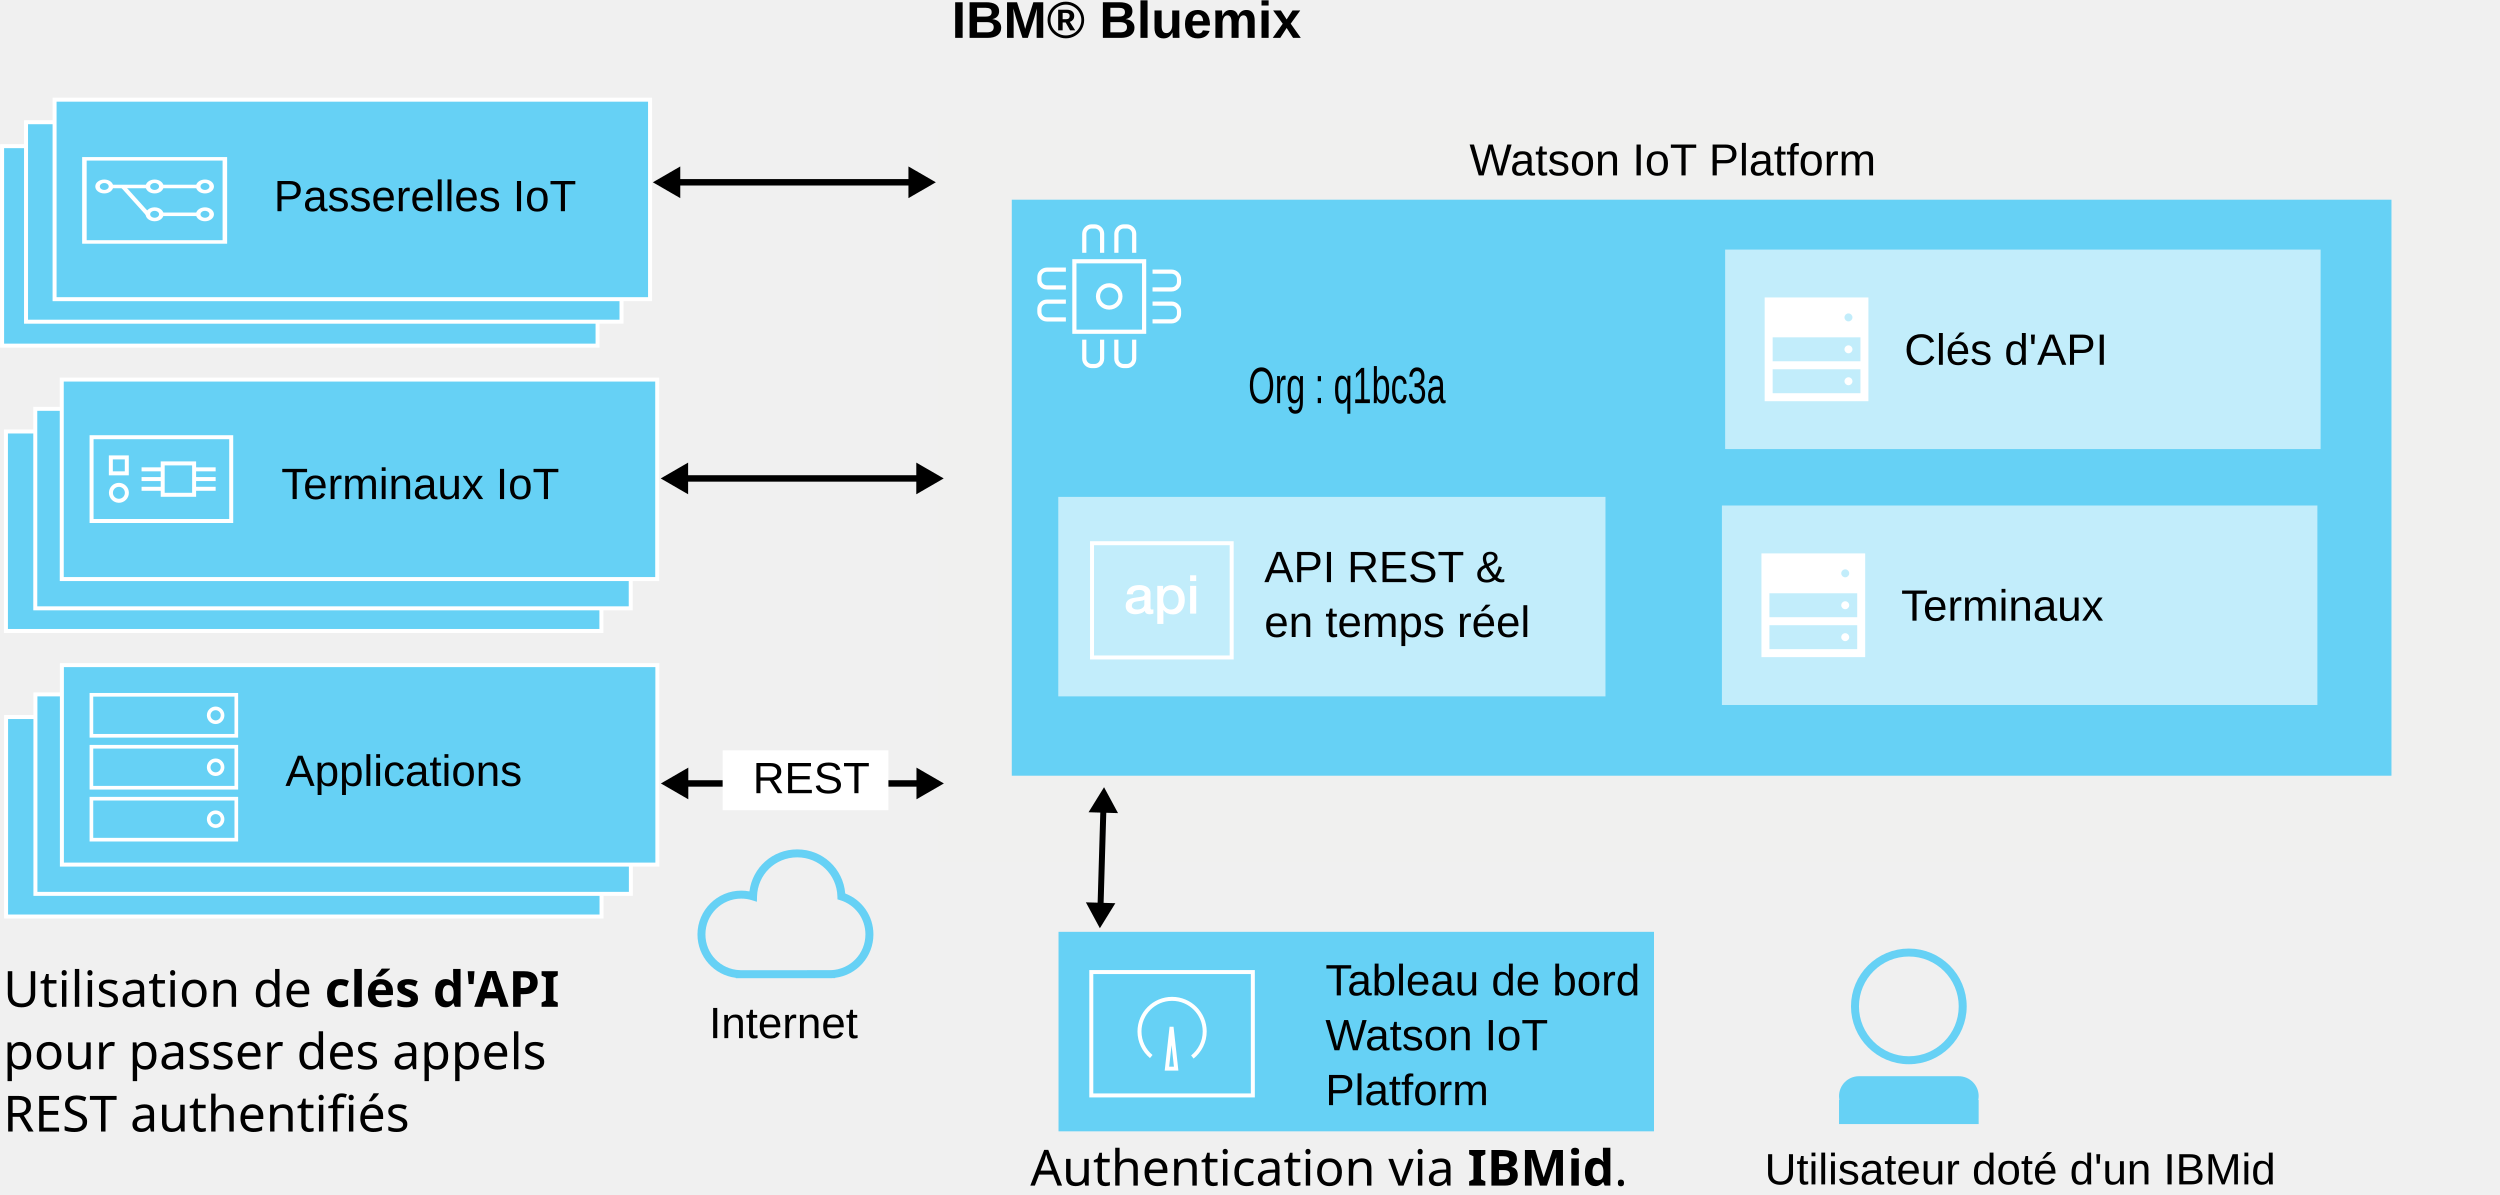
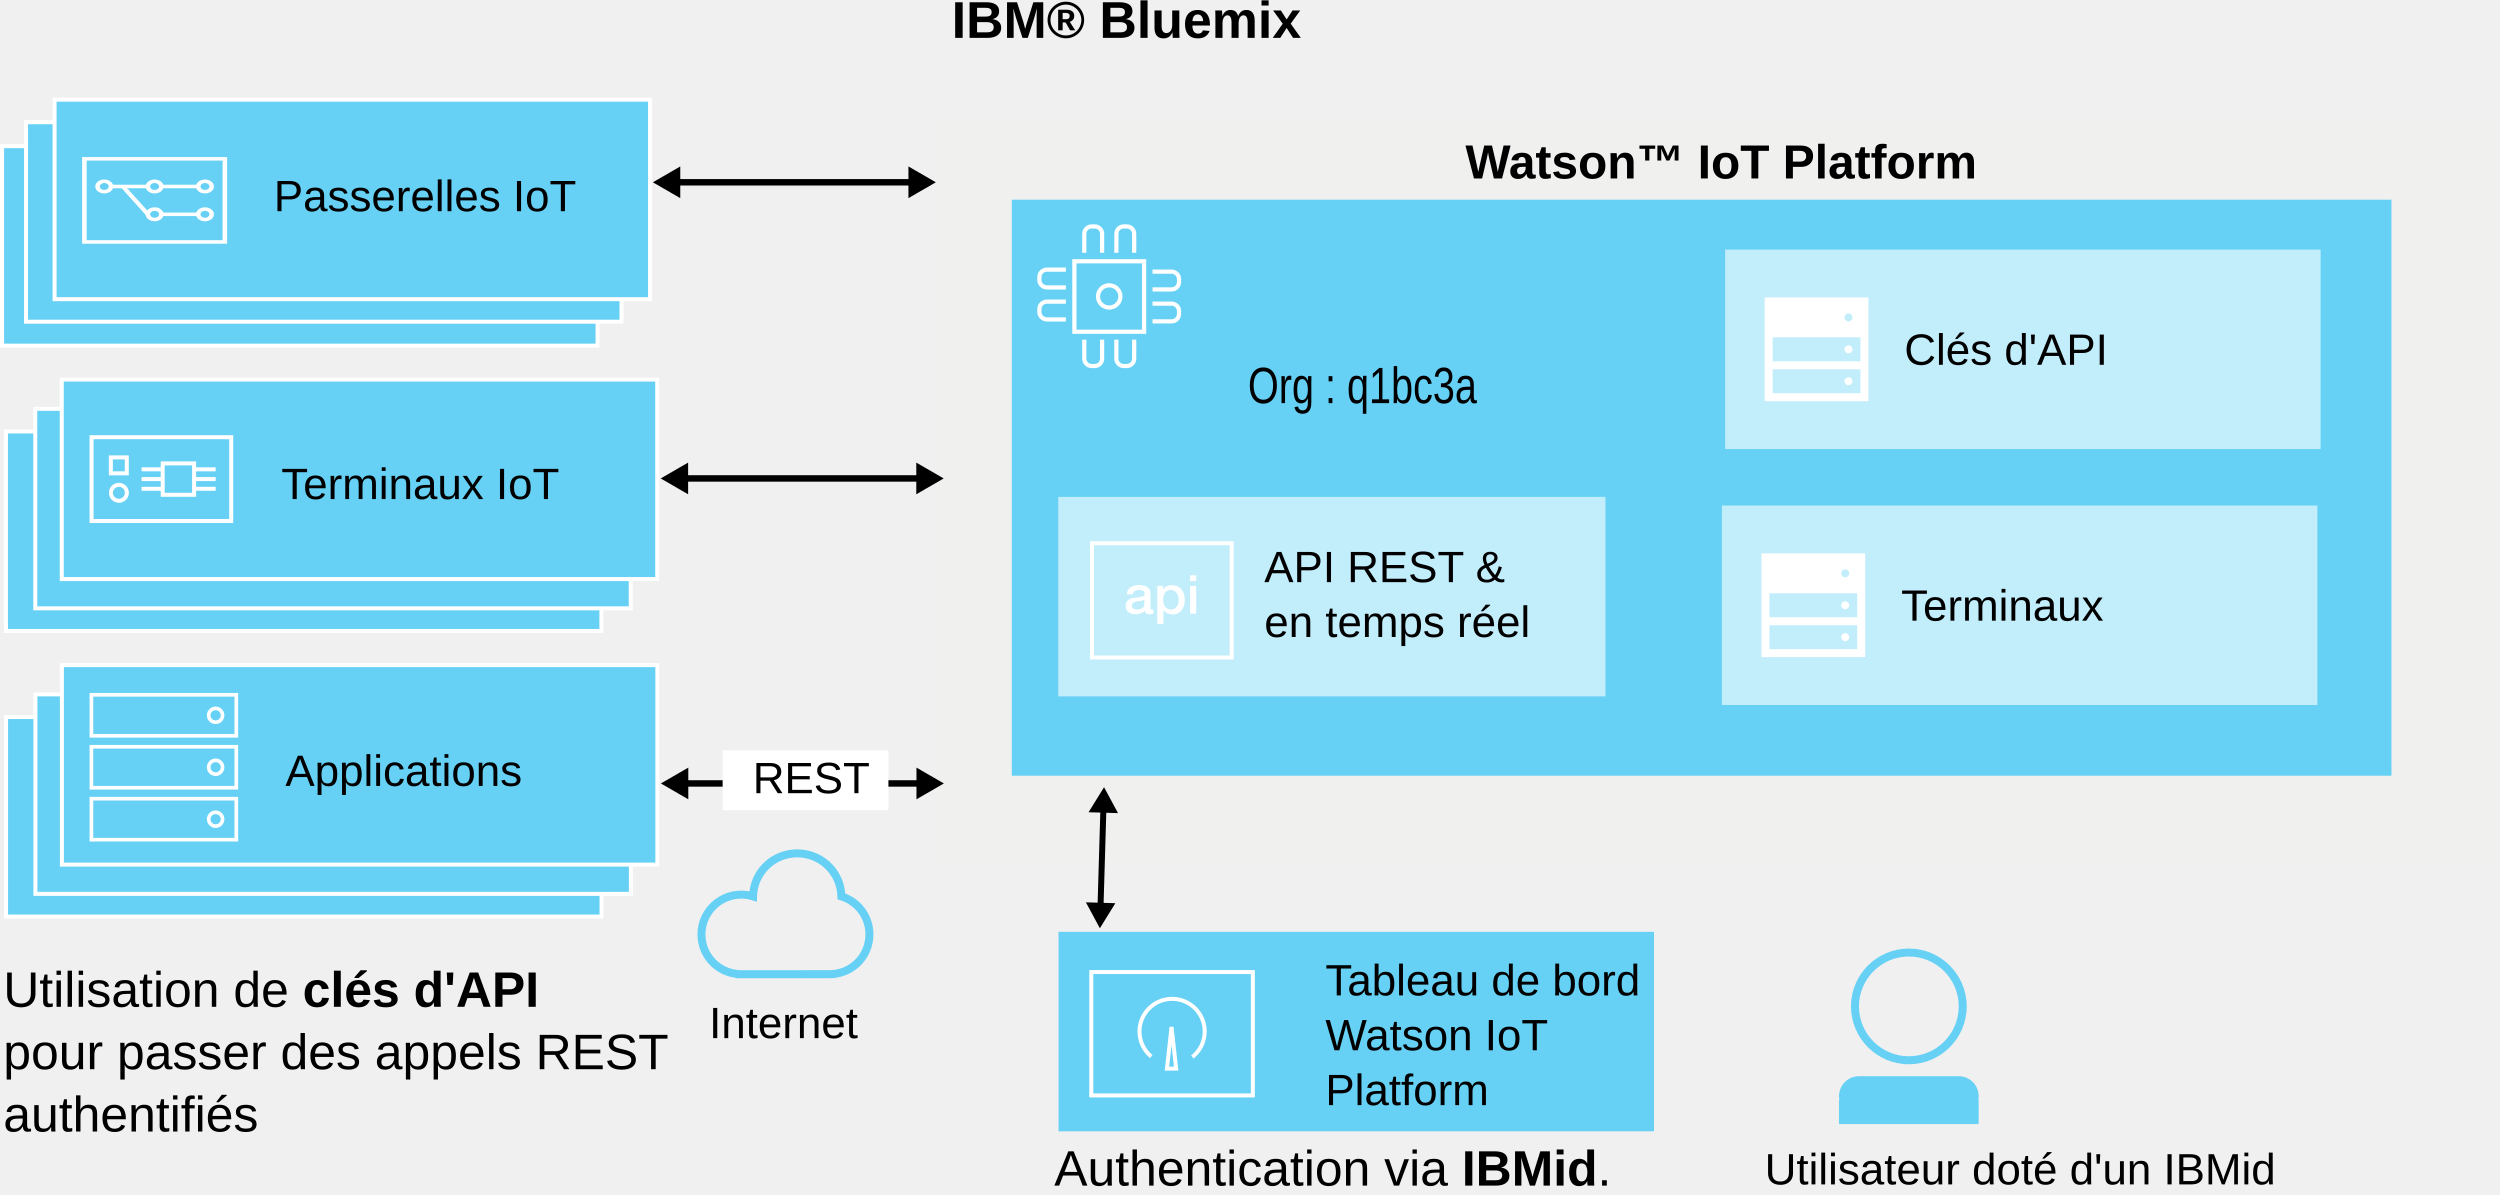
<svg xmlns="http://www.w3.org/2000/svg" width="6.962in" height="3.326in" viewBox="0 0 626.555 299.352" id="svg5645" version="1.1">
  <defs id="defs5647">
    <marker style="overflow:visible" id="TriangleOutM" refX="0" refY="0" orient="auto">
      <path transform="scale(0.4,0.4)" style="fill-rule:evenodd;stroke:#000000;stroke-width:1pt" d="m 5.77,0 -8.65,5 0,-10 8.65,5 z" id="path21258" />
    </marker>
    <marker style="overflow:visible" id="marker6203" refX="0" refY="0" orient="auto">
      <path transform="scale(0.4,0.4)" style="fill-rule:evenodd;stroke:#000000;stroke-width:1pt" d="m 5.77,0 -8.65,5 0,-10 8.65,5 z" id="path6205" />
    </marker>
    <marker style="overflow:visible" id="marker6207" refX="0" refY="0" orient="auto">
      <path transform="scale(0.4,0.4)" style="fill-rule:evenodd;stroke:#000000;stroke-width:1pt" d="m 5.77,0 -8.65,5 0,-10 8.65,5 z" id="path6209" />
    </marker>
    <marker style="overflow:visible" id="marker6211" refX="0" refY="0" orient="auto">
      <path transform="scale(0.4,0.4)" style="fill-rule:evenodd;stroke:#000000;stroke-width:1pt" d="m 5.77,0 -8.65,5 0,-10 8.65,5 z" id="path6213" />
    </marker>
    <marker style="overflow:visible" id="marker6215" refX="0" refY="0" orient="auto">
      <path transform="scale(0.4,0.4)" style="fill-rule:evenodd;stroke:#000000;stroke-width:1pt" d="m 5.77,0 -8.65,5 0,-10 8.65,5 z" id="path6217" />
    </marker>
    <marker style="overflow:visible" id="marker6219" refX="0" refY="0" orient="auto">
      <path transform="scale(0.4,0.4)" style="fill-rule:evenodd;stroke:#000000;stroke-width:1pt" d="m 5.77,0 -8.65,5 0,-10 8.65,5 z" id="path6221" />
    </marker>
    <marker style="overflow:visible" id="marker6223" refX="0" refY="0" orient="auto">
      <path transform="scale(0.4,0.4)" style="fill-rule:evenodd;stroke:#000000;stroke-width:1pt" d="m 5.77,0 -8.65,5 0,-10 8.65,5 z" id="path6225" />
    </marker>
    <linearGradient id="SVGID_9_-3" gradientUnits="userSpaceOnUse" x1="-134.195" y1="14.614" x2="-131.836" y2="16.972">
      <stop offset="0" style="stop-color:#010205" id="stop6579-8" />
      <stop offset="0.859" style="stop-color:#010205;stop-opacity:0.141" id="stop6581-1" />
      <stop offset="1" style="stop-color:#010205;stop-opacity:0" id="stop6583-9" />
    </linearGradient>
    <linearGradient id="SVGID_12_-5" gradientUnits="userSpaceOnUse" x1="-135.049" y1="13.546" x2="-117.684" y2="30.911">
      <stop offset="0" style="stop-color:#010205" id="stop6598-9" />
      <stop offset="1" style="stop-color:#010205;stop-opacity:0" id="stop6600-6" />
    </linearGradient>
    <clipPath id="SVGID_11_-7">
      <circle r="15.5" cy="16" cx="-133" id="use6595-4" />
    </clipPath>
    <marker style="overflow:visible" id="TriangleOutM-9" refX="0" refY="0" orient="auto">
      <path transform="scale(0.4,0.4)" style="fill-rule:evenodd;stroke:#000000;stroke-width:1pt" d="m 5.77,0 -8.65,5 0,-10 8.65,5 z" id="path21258-6" />
    </marker>
    <marker style="overflow:visible" id="TriangleOutM-95" refX="0" refY="0" orient="auto">
      <path transform="scale(0.4,0.4)" style="fill-rule:evenodd;stroke:#000000;stroke-width:1pt" d="m 5.77,0 -8.65,5 0,-10 8.65,5 z" id="path21258-8" />
    </marker>
    <marker style="overflow:visible" id="marker7353" refX="0" refY="0" orient="auto">
      <path transform="scale(0.4,0.4)" style="fill-rule:evenodd;stroke:#000000;stroke-width:1pt" d="m 5.77,0 -8.65,5 0,-10 8.65,5 z" id="path7355" />
    </marker>
    <marker style="overflow:visible" id="TriangleInM" refX="0" refY="0" orient="auto">
      <path transform="scale(-0.4,-0.4)" style="fill-rule:evenodd;stroke:#000000;stroke-width:1pt" d="m 5.77,0 -8.65,5 0,-10 8.65,5 z" id="path21249" />
    </marker>
    <marker style="overflow:visible" id="TriangleInM-9" refX="0" refY="0" orient="auto">
      <path transform="scale(-0.4,-0.4)" style="fill-rule:evenodd;stroke:#000000;stroke-width:1pt" d="m 5.77,0 -8.65,5 0,-10 8.65,5 z" id="path21249-2" />
    </marker>
    <marker style="overflow:visible" id="TriangleOutM-4" refX="0" refY="0" orient="auto">
      <path transform="scale(0.4,0.4)" style="fill-rule:evenodd;stroke:#000000;stroke-width:1pt" d="m 5.77,0 -8.65,5 0,-10 8.65,5 z" id="path21258-1" />
    </marker>
    <marker style="overflow:visible" id="TriangleOutM-48" refX="0" refY="0" orient="auto">
      <path transform="scale(0.4,0.4)" style="fill-rule:evenodd;stroke:#000000;stroke-width:1pt" d="m 5.77,0 -8.65,5 0,-10 8.65,5 z" id="path21258-85" />
    </marker>
    <marker style="overflow:visible" id="TriangleOutM-9-2" refX="0" refY="0" orient="auto">
      <path transform="scale(0.4,0.4)" style="fill-rule:evenodd;stroke:#000000;stroke-width:1pt" d="m 5.77,0 -8.65,5 0,-10 8.65,5 z" id="path21258-6-0" />
    </marker>
    <clipPath id="SVGID_11_">
      <circle r="15.5" cy="16" cx="-133" id="use6595" />
    </clipPath>
    <marker style="overflow:visible" id="TriangleOutM-9-1" refX="0" refY="0" orient="auto">
      <path transform="scale(0.4,0.4)" style="fill-rule:evenodd;stroke:#000000;stroke-width:1pt" d="m 5.77,0 -8.65,5 0,-10 8.65,5 z" id="path21258-6-8" />
    </marker>
    <marker style="overflow:visible" id="TriangleInM-7" refX="0" refY="0" orient="auto">
      <path transform="scale(-0.4,-0.4)" style="fill-rule:evenodd;stroke:#000000;stroke-width:1pt" d="m 5.77,0 -8.65,5 0,-10 8.65,5 z" id="path21249-5" />
    </marker>
    <marker style="overflow:visible" id="TriangleOutM-1" refX="0" refY="0" orient="auto">
      <path transform="scale(0.4,0.4)" style="fill-rule:evenodd;stroke:#000000;stroke-width:1pt" d="m 5.77,0 -8.65,5 0,-10 8.65,5 z" id="path21258-4" />
    </marker>
    <marker style="overflow:visible" id="TriangleOutM-9-4" refX="0" refY="0" orient="auto">
      <path transform="scale(0.4,0.4)" style="fill-rule:evenodd;stroke:#000000;stroke-width:1pt" d="m 5.77,0 -8.65,5 0,-10 8.65,5 z" id="path21258-6-4" />
    </marker>
    <clipPath id="SVGID_11_-0">
      <circle r="15.5" cy="16" cx="-133" id="use6595-44" />
    </clipPath>
    <marker style="overflow:visible" id="TriangleInM-4" refX="0" refY="0" orient="auto">
      <path transform="scale(-0.4,-0.4)" style="fill-rule:evenodd;stroke:#000000;stroke-width:1pt" d="m 5.77,0 -8.65,5 0,-10 8.65,5 z" id="path21249-0" />
    </marker>
    <marker style="overflow:visible" id="TriangleInM-74" refX="0" refY="0" orient="auto">
      <path transform="scale(-0.4,-0.4)" style="fill-rule:evenodd;stroke:#000000;stroke-width:1pt" d="m 5.77,0 -8.65,5 0,-10 8.65,5 z" id="path21249-9" />
    </marker>
    <marker style="overflow:visible" id="TriangleInM-74-4" refX="0" refY="0" orient="auto">
      <path transform="scale(-0.4,-0.4)" style="fill-rule:evenodd;stroke:#000000;stroke-width:1pt" d="m 5.77,0 -8.65,5 0,-10 8.65,5 z" id="path21249-9-3" />
    </marker>
    <marker style="overflow:visible" id="TriangleInM-1" refX="0" refY="0" orient="auto">
      <path transform="scale(-0.4,-0.4)" style="fill-rule:evenodd;stroke:#000000;stroke-width:1pt" d="m 5.77,0 -8.65,5 0,-10 8.65,5 z" id="path21249-59" />
    </marker>
    <marker style="overflow:visible" id="TriangleOutM-3" refX="0" refY="0" orient="auto">
      <path transform="scale(0.4,0.4)" style="fill-rule:evenodd;stroke:#000000;stroke-width:1pt" d="m 5.77,0 -8.65,5 0,-10 8.65,5 z" id="path21258-13" />
    </marker>
    <marker style="overflow:visible" id="TriangleInM-1-5" refX="0" refY="0" orient="auto">
      <path transform="scale(-0.4,-0.4)" style="fill-rule:evenodd;stroke:#000000;stroke-width:1pt" d="m 5.77,0 -8.65,5 0,-10 8.65,5 z" id="path21249-59-7" />
    </marker>
    <marker style="overflow:visible" id="TriangleOutM-3-4" refX="0" refY="0" orient="auto">
      <path transform="scale(0.4,0.4)" style="fill-rule:evenodd;stroke:#000000;stroke-width:1pt" d="m 5.77,0 -8.65,5 0,-10 8.65,5 z" id="path21258-13-6" />
    </marker>
    <marker style="overflow:visible" id="TriangleInM-1-3" refX="0" refY="0" orient="auto">
      <path transform="scale(-0.4,-0.4)" style="fill-rule:evenodd;stroke:#000000;stroke-width:1pt" d="m 5.77,0 -8.65,5 0,-10 8.65,5 z" id="path21249-59-3" />
    </marker>
    <marker style="overflow:visible" id="TriangleOutM-3-3" refX="0" refY="0" orient="auto">
      <path transform="scale(0.4,0.4)" style="fill-rule:evenodd;stroke:#000000;stroke-width:1pt" d="m 5.77,0 -8.65,5 0,-10 8.65,5 z" id="path21258-13-2" />
    </marker>
    <marker style="overflow:visible" id="TriangleInM-1-3-2" refX="0" refY="0" orient="auto">
      <path transform="scale(-0.4,-0.4)" style="fill-rule:evenodd;stroke:#000000;stroke-width:1pt" d="m 5.77,0 -8.65,5 0,-10 8.65,5 z" id="path21249-59-3-4" />
    </marker>
    <marker style="overflow:visible" id="TriangleOutM-3-3-9" refX="0" refY="0" orient="auto">
      <path transform="scale(0.4,0.4)" style="fill-rule:evenodd;stroke:#000000;stroke-width:1pt" d="m 5.77,0 -8.65,5 0,-10 8.65,5 z" id="path21258-13-2-8" />
    </marker>
    <marker style="overflow:visible" id="TriangleInM-1-3-8" refX="0" refY="0" orient="auto">
      <path transform="scale(-0.4,-0.4)" style="fill-rule:evenodd;stroke:#000000;stroke-width:1pt" d="m 5.77,0 -8.65,5 0,-10 8.65,5 z" id="path21249-59-3-0" />
    </marker>
    <marker style="overflow:visible" id="TriangleOutM-3-3-4" refX="0" refY="0" orient="auto">
      <path transform="scale(0.4,0.4)" style="fill-rule:evenodd;stroke:#000000;stroke-width:1pt" d="m 5.77,0 -8.65,5 0,-10 8.65,5 z" id="path21258-13-2-4" />
    </marker>
    <marker style="overflow:visible" id="TriangleOutM-38" refX="0" refY="0" orient="auto">
      <path transform="scale(0.4,0.4)" style="fill-rule:evenodd;stroke:#000000;stroke-width:1pt" d="m 5.77,0 -8.65,5 0,-10 8.65,5 z" id="path21258-7" />
    </marker>
    <marker style="overflow:visible" id="TriangleInM-5" refX="0" refY="0" orient="auto">
      <path transform="scale(-0.4,-0.4)" style="fill-rule:evenodd;stroke:#000000;stroke-width:1pt" d="m 5.77,0 -8.65,5 0,-10 8.65,5 z" id="path21249-94" />
    </marker>
    <marker style="overflow:visible" id="TriangleOutM-7" refX="0" refY="0" orient="auto">
      <path transform="scale(0.4,0.4)" style="fill-rule:evenodd;stroke:#000000;stroke-width:1pt" d="m 5.77,0 -8.65,5 0,-10 8.65,5 z" id="path21258-48" />
    </marker>
    <marker style="overflow:visible" id="TriangleOutM-42" refX="0" refY="0" orient="auto">
      <path transform="scale(0.4,0.4)" style="fill-rule:evenodd;stroke:#000000;stroke-width:1pt" d="m 5.77,0 -8.65,5 0,-10 8.65,5 z" id="path21258-16" />
    </marker>
    <marker style="overflow:visible" id="TriangleInM-17" refX="0" refY="0" orient="auto">
      <path transform="scale(-0.4,-0.4)" style="fill-rule:evenodd;stroke:#000000;stroke-width:1pt" d="m 5.77,0 -8.65,5 0,-10 8.65,5 z" id="path21249-97" />
    </marker>
    <marker style="overflow:visible" id="TriangleOutM-96" refX="0" refY="0" orient="auto">
      <path transform="scale(0.4,0.4)" style="fill-rule:evenodd;stroke:#000000;stroke-width:1pt" d="m 5.77,0 -8.65,5 0,-10 8.65,5 z" id="path21258-60" />
    </marker>
    <marker style="overflow:visible" id="TriangleInM-1-8" refX="0" refY="0" orient="auto">
      <path transform="scale(-0.4,-0.4)" style="fill-rule:evenodd;stroke:#000000;stroke-width:1pt" d="m 5.77,0 -8.65,5 0,-10 8.65,5 z" id="path21249-59-33" />
    </marker>
    <marker style="overflow:visible" id="TriangleOutM-3-0" refX="0" refY="0" orient="auto">
      <path transform="scale(0.4,0.4)" style="fill-rule:evenodd;stroke:#000000;stroke-width:1pt" d="m 5.77,0 -8.65,5 0,-10 8.65,5 z" id="path21258-13-3" />
    </marker>
    <marker style="overflow:visible" id="TriangleInM-1-8-1" refX="0" refY="0" orient="auto">
      <path transform="scale(-0.4,-0.4)" style="fill-rule:evenodd;stroke:#000000;stroke-width:1pt" d="m 5.77,0 -8.65,5 0,-10 8.65,5 z" id="path21249-59-33-3" />
    </marker>
    <marker style="overflow:visible" id="TriangleOutM-3-0-1" refX="0" refY="0" orient="auto">
      <path transform="scale(0.4,0.4)" style="fill-rule:evenodd;stroke:#000000;stroke-width:1pt" d="m 5.77,0 -8.65,5 0,-10 8.65,5 z" id="path21258-13-3-9" />
    </marker>
    <marker style="overflow:visible" id="TriangleInM-1-5-2" refX="0" refY="0" orient="auto">
      <path transform="scale(-0.4,-0.4)" style="fill-rule:evenodd;stroke:#000000;stroke-width:1pt" d="m 5.77,0 -8.65,5 0,-10 8.65,5 z" id="path21249-59-7-4" />
    </marker>
    <marker style="overflow:visible" id="TriangleOutM-3-4-3" refX="0" refY="0" orient="auto">
      <path transform="scale(0.4,0.4)" style="fill-rule:evenodd;stroke:#000000;stroke-width:1pt" d="m 5.77,0 -8.65,5 0,-10 8.65,5 z" id="path21258-13-6-9" />
    </marker>
  </defs>
  <g id="layer1" transform="translate(28.45773,-339.0298)">
    <rect ry="0" rx="0" y="447.179" x="-26.997" height="50" width="149.25" id="rect79371-1-6-6-9-8-7-3-5-1-2-5-5" style="fill:#66d1f5;fill-opacity:1;fill-rule:evenodd;stroke:#ffffff;stroke-width:1;stroke-miterlimit:4;stroke-dasharray:none;stroke-opacity:1" />
    <rect ry="0" rx="0" y="441.501" x="-19.642" height="50" width="149.25" id="rect79371-1-6-6-9-8-7-3-5-1-2-5" style="fill:#66d1f5;fill-opacity:1;fill-rule:evenodd;stroke:#ffffff;stroke-width:1;stroke-miterlimit:4;stroke-dasharray:none;stroke-opacity:1" />
    <rect ry="0" rx="0" y="375.661" x="-27.958" height="50" width="149.25" id="rect79371-1-6-6-9-8-7-3-5-1-2-5-8" style="fill:#66d1f5;fill-opacity:1;fill-rule:evenodd;stroke:#ffffff;stroke-width:1;stroke-miterlimit:4;stroke-dasharray:none;stroke-opacity:1" />
    <rect ry="0" rx="0" y="369.661" x="-21.958" height="50" width="149.25" id="rect79371-1-6-6-9-8-7-3-5-1-2-5-6" style="fill:#66d1f5;fill-opacity:1;fill-rule:evenodd;stroke:#ffffff;stroke-width:1;stroke-miterlimit:4;stroke-dasharray:none;stroke-opacity:1" />
    <rect ry="0" rx="0" y="369.006" x="206.542" height="186.129" width="391.556" id="rect79371-1-6-6-9-8-7-80-8-4" style="fill:#f0f0ef;fill-opacity:1;fill-rule:evenodd;stroke:none" />
    <g id="g6624" transform="translate(309.9412,533.9262)" />
    <g id="g6626" transform="translate(309.9412,533.9262)" />
    <g id="g6628" transform="translate(309.9412,533.9262)" />
    <g id="g6630" transform="translate(309.9412,533.9262)" />
    <g id="g6632" transform="translate(309.9412,533.9262)" />
    <g id="g6634" transform="translate(309.9412,533.9262)" />
    <g id="g6636" transform="translate(309.9412,533.9262)" />
    <g id="g6638" transform="translate(309.9412,533.9262)" />
    <g id="g6640" transform="translate(309.9412,533.9262)" />
    <g id="g6642" transform="translate(309.9412,533.9262)" />
    <g id="g6644" transform="translate(309.9412,533.9262)" />
    <g id="g6646" transform="translate(309.9412,533.9262)" />
    <g id="g6648" transform="translate(309.9412,533.9262)" />
    <g id="g6650" transform="translate(309.9412,533.9262)" />
    <g id="g6652" transform="translate(309.9412,533.9262)" />
    <flowRoot xml:space="preserve" id="flowRoot7250" style="font-style:normal;font-weight:normal;font-size:40px;line-height:125%;font-family:sans-serif;letter-spacing:0px;word-spacing:0px;fill:#000000;fill-opacity:1;stroke:none;stroke-width:1px;stroke-linecap:butt;stroke-linejoin:miter;stroke-opacity:1" transform="translate(0,287.3622)">
      <flowRegion id="flowRegion7252">
        <rect id="rect7254" width="259.49" height="181.557" x="701.393" y="252.016" />
      </flowRegion>
      <flowPara id="flowPara7256" />
    </flowRoot>
    <flowRoot xml:space="preserve" id="flowRoot7455" style="font-style:normal;font-weight:normal;font-size:40px;line-height:125%;font-family:sans-serif;letter-spacing:0px;word-spacing:0px;fill:#000000;fill-opacity:1;stroke:none;stroke-width:1px;stroke-linecap:butt;stroke-linejoin:miter;stroke-opacity:1" transform="translate(0,287.3622)">
      <flowRegion id="flowRegion7457">
        <rect id="rect7459" width="474.446" height="131.029" x="26.548" y="637.396" />
      </flowRegion>
      <flowPara id="flowPara7461" />
    </flowRoot>
    <flowRoot xml:space="preserve" id="flowRoot6413" style="font-style:normal;font-weight:normal;font-size:40px;line-height:125%;font-family:sans-serif;letter-spacing:0px;word-spacing:0px;fill:#000000;fill-opacity:1;stroke:none;stroke-width:1px;stroke-linecap:butt;stroke-linejoin:miter;stroke-opacity:1" transform="translate(16.12065,362.6008)">
      <flowRegion id="flowRegion6415">
        <rect id="rect6417" width="289.464" height="118.183" x="360.545" y="137.157" />
      </flowRegion>
      <flowPara id="flowPara6419" />
    </flowRoot>
    <flowRoot xml:space="preserve" id="flowRoot6453" style="font-style:normal;font-weight:normal;font-size:40px;line-height:125%;font-family:sans-serif;letter-spacing:0px;word-spacing:0px;fill:#000000;fill-opacity:1;stroke:none;stroke-width:1px;stroke-linecap:butt;stroke-linejoin:miter;stroke-opacity:1" transform="translate(16.12065,362.6008)">
      <flowRegion id="flowRegion6455">
        <rect id="rect6457" width="83.071" height="357.119" x="388.806" y="143.152" />
      </flowRegion>
      <flowPara id="flowPara6459" />
    </flowRoot>
    <flowRoot xml:space="preserve" id="flowRoot6802" style="font-style:normal;font-weight:normal;font-size:40px;line-height:125%;font-family:sans-serif;letter-spacing:0px;word-spacing:0px;fill:#000000;fill-opacity:1;stroke:none;stroke-width:1px;stroke-linecap:butt;stroke-linejoin:miter;stroke-opacity:1" transform="translate(15.57394,367.7392)">
      <flowRegion id="flowRegion6804">
        <rect id="rect6806" width="334.853" height="108.763" x="638.875" y="193.679" />
      </flowRegion>
      <flowPara id="flowPara6808" />
    </flowRoot>
    <rect ry="0" rx="0" y="389.082" x="225.113" height="144.375" width="345.807" id="rect79371-1-6-6-9-8-7-3-5-1-8-2-9" style="fill:#66d1f5;fill-opacity:1;fill-rule:evenodd;stroke:none" />
-     <text style="font-style:normal;font-variant:normal;font-weight:normal;font-stretch:normal;font-size:11.25px;line-height:125%;font-family:Arial;-inkscape-font-specification:'Arial, Normal';text-align:start;writing-mode:lr;text-anchor:start;fill:#000000;fill-opacity:1;" id="text44191" font-size="11" x="339.819" y="382.988">
-       <tspan id="tspan3612" x="339.819" y="382.988">Watson IoT Platform</tspan>
-     </text>
    <rect ry="0" rx="0" y="434.165" x="-13.005" height="50" width="149.25" id="rect79371-1-6-6-9-8-7-3-5-1-2" style="fill:#66d1f5;fill-opacity:1;fill-rule:evenodd;stroke:#ffffff;stroke-width:1;stroke-miterlimit:4;stroke-dasharray:none;stroke-opacity:1" />
    <text xml:space="preserve" style="font-style:normal;font-variant:normal;font-weight:normal;font-stretch:normal;font-size:11px;line-height:125%;font-family:Arial;-inkscape-font-specification:Arial;text-align:start;letter-spacing:0px;word-spacing:0px;writing-mode:lr-tb;text-anchor:start;fill:#000000;fill-opacity:1;stroke:none" x="42.015" y="450.366" id="text18189-1">
      <tspan id="tspan18191-0" x="42.015" y="450.366" />
      <tspan x="42.015" y="464.116" id="tspan8202">Terminaux IoT</tspan>
      <tspan x="42.015" y="477.866" id="tspan6878-8" style="font-size:7.5px;stroke:none" />
      <tspan x="42.015" y="491.616" id="tspan18193-4" style="font-size:7.5px;stroke:none" />
    </text>
    <rect ry="0" rx="0" y="463.571" x="236.766" height="50" width="137.153" id="rect79371-1-6-6-9-8-7-3-5-2-2" style="fill:#c2edfb;fill-opacity:1;fill-rule:evenodd;stroke:none" />
    <text id="text44235-7" y="484.935" x="288.404" style="font-style:normal;font-variant:normal;font-weight:normal;font-stretch:normal;font-size:11px;line-height:125%;font-family:Arial;-inkscape-font-specification:Arial;text-align:start;letter-spacing:0px;word-spacing:0px;writing-mode:lr-tb;text-anchor:start;fill:#000000;fill-opacity:1;stroke:none" xml:space="preserve">
      <tspan id="tspan44239-7" y="484.935" x="288.404">API REST &amp; </tspan>
      <tspan y="498.685" x="288.404" id="tspan7973">en temps réel</tspan>
      <tspan y="512.435" x="288.404" id="tspan6445-3" />
    </text>
    <rect ry="0" rx="0" y="364.014" x="-14.803" height="50" width="149.25" id="rect79371-1-6-6-9-8-7-3-5-1-2-2" style="fill:#66d1f5;fill-opacity:1;fill-rule:evenodd;stroke:#ffffff;stroke-width:1;stroke-miterlimit:4;stroke-dasharray:none;stroke-opacity:1" />
    <text xml:space="preserve" style="font-style:normal;font-variant:normal;font-weight:normal;font-stretch:normal;font-size:11px;line-height:125%;font-family:Arial;-inkscape-font-specification:Arial;text-align:start;letter-spacing:0px;word-spacing:0px;writing-mode:lr-tb;text-anchor:start;fill:#000000;fill-opacity:1;stroke:none" x="40.151" y="378.215" id="text18189-1-0">
      <tspan id="tspan18191-0-3" x="40.151" y="378.215" />
      <tspan x="40.151" y="391.965" id="tspan8202-7">Passerelles IoT</tspan>
      <tspan x="40.151" y="405.715" id="tspan6808-9" style="font-size:7.5px" />
      <tspan x="40.151" y="419.465" id="tspan6878-8-3" style="font-size:7.5px" />
      <tspan x="40.151" y="433.215" id="tspan18193-4-9" style="font-size:7.5px" />
    </text>
    <text y="348.526" x="206.433" font-size="13" id="text56812" style="font-style:normal;font-variant:normal;font-weight:bold;font-stretch:normal;font-size:13px;line-height:125%;font-family:Arial;-inkscape-font-specification:'Arial, Bold';text-align:start;writing-mode:lr;text-anchor:start;fill:#000000;fill-opacity:1;">
      <tspan id="tspan3619" />
      <tspan id="tspan3621">IBM® Bluemix</tspan>
    </text>
    <path id="path8199-4" d="m 139.732,384.72 61.766,0" style="opacity:1;fill:none;stroke:#000000;stroke-width:1.613;stroke-linecap:butt;stroke-linejoin:miter;stroke-miterlimit:4;stroke-dasharray:none;stroke-opacity:1;marker-start:url(#TriangleInM-1-5);marker-end:url(#TriangleOutM-3-4)" />
    <flowRoot xml:space="preserve" id="flowRoot7059" style="font-style:normal;font-weight:normal;font-size:40px;line-height:125%;font-family:sans-serif;letter-spacing:0px;word-spacing:0px;fill:#000000;fill-opacity:1;stroke:none;stroke-width:1px;stroke-linecap:butt;stroke-linejoin:miter;stroke-opacity:1" transform="translate(-13.00502,369.0303)">
      <flowRegion id="flowRegion7061">
        <rect id="rect7063" width="131.452" height="185.484" x="358.065" y="-39.357" />
      </flowRegion>
      <flowPara id="flowPara7065" />
    </flowRoot>
    <text y="599.233" x="149.247" font-size="11" id="text66184" style="font-style:normal;font-variant:normal;font-weight:normal;font-stretch:normal;font-size:11px;line-height:125%;font-family:Arial;-inkscape-font-specification:Arial;text-align:start;writing-mode:lr-tb;text-anchor:start;fill:#000000;fill-opacity:1">Internet</text>
    <path id="path13593" d="m 179.829,584.202 -23.895,0 0,-0.088 c -5.456,-0.671 -9.602,-5.278 -9.602,-10.884 0,-6.049 4.921,-10.971 10.971,-10.971 0.693,0 1.38,0.064 2.054,0.192 0.752,-5.997 5.797,-10.532 11.979,-10.532 6.361,0 11.518,4.802 12.033,11.056 4.252,1.613 7.063,5.65 7.063,10.255 0,5.605 -4.146,10.213 -9.602,10.884 l 0,0.077 -1.001,0.011 z m -22.581,-2 22.544,-0.01 c 4.844,-0.176 8.638,-4.112 8.638,-8.962 0,-3.959 -2.54,-7.404 -6.32,-8.573 l -0.686,-0.212 -0.019,-0.717 c -0.144,-5.5 -4.568,-9.809 -10.071,-9.809 -5.505,0 -9.929,4.311 -10.072,9.813 l -0.034,1.321 -1.262,-0.393 c -0.858,-0.267 -1.754,-0.402 -2.665,-0.402 -4.946,0 -8.971,4.024 -8.971,8.971 0,4.85 3.794,8.786 8.638,8.962 l 0.28,0.011 z" style="fill:#66d1f5;fill-opacity:1" />
    <rect ry="0" rx="0" y="572.587" x="236.828" height="50" width="149.25" id="rect79371-1-6-6-9-8-7-3-5-1-4" style="fill:#66d1f5;fill-opacity:1;fill-rule:evenodd;stroke:none" />
    <text xml:space="preserve" style="font-style:normal;font-variant:normal;font-weight:normal;font-stretch:normal;font-size:11px;line-height:125%;font-family:Arial;-inkscape-font-specification:Arial;text-align:start;letter-spacing:0px;word-spacing:0px;writing-mode:lr-tb;text-anchor:start;fill:#000000;fill-opacity:1;stroke:none" x="303.716" y="588.515" id="text44241">
      <tspan x="303.716" y="588.515" id="tspan44245">Tableau de bord </tspan>
      <tspan x="303.716" y="602.265" id="tspan5792">Watson IoT</tspan>
      <tspan x="303.716" y="616.015" id="tspan9810">Platform</tspan>
    </text>
    <path id="path11965" d="m 248.11,540.596 -0.794,26.832" style="fill:none;stroke:#000000;stroke-width:1.5;stroke-linecap:butt;stroke-linejoin:miter;stroke-miterlimit:4;stroke-dasharray:none;stroke-opacity:1;marker-start:url(#TriangleInM-17);marker-end:url(#TriangleOutM-96)" />
    <rect ry="0" rx="0" y="518.748" x="-26.961" height="50" width="149.25" id="rect79371-1-6-6-9-8-7-3-5-1-2-5-5-2" style="fill:#66d1f5;fill-opacity:1;fill-rule:evenodd;stroke:#ffffff;stroke-width:1;stroke-miterlimit:4;stroke-dasharray:none;stroke-opacity:1" />
    <rect ry="0" rx="0" y="513.07" x="-19.606" height="50" width="149.25" id="rect79371-1-6-6-9-8-7-3-5-1-2-5-3" style="fill:#66d1f5;fill-opacity:1;fill-rule:evenodd;stroke:#ffffff;stroke-width:1;stroke-miterlimit:4;stroke-dasharray:none;stroke-opacity:1" />
    <rect ry="0" rx="0" y="505.734" x="-12.969" height="50" width="149.25" id="rect79371-1-6-6-9-8-7-3-5-1-2-7" style="fill:#66d1f5;fill-opacity:1;fill-rule:evenodd;stroke:#ffffff;stroke-width:1;stroke-miterlimit:4;stroke-dasharray:none;stroke-opacity:1" />
    <text xml:space="preserve" style="font-style:normal;font-variant:normal;font-weight:normal;font-stretch:normal;font-size:11px;line-height:125%;font-family:Arial;-inkscape-font-specification:Arial;text-align:start;letter-spacing:0px;word-spacing:0px;writing-mode:lr-tb;text-anchor:start;fill:#000000;fill-opacity:1;stroke:none" x="43.057" y="536.013" id="text18189-5-9">
      <tspan x="43.057" y="536.013" id="tspan6913-6">Applications</tspan>
    </text>
    <path id="path8199" d="m 141.746,535.395 61.766,0" style="opacity:1;fill:none;stroke:#000000;stroke-width:1.613;stroke-linecap:butt;stroke-linejoin:miter;stroke-miterlimit:4;stroke-dasharray:none;stroke-opacity:1;marker-start:url(#TriangleInM-1-8-1);marker-end:url(#TriangleOutM-3-0-1)" />
    <path id="path8199-4-4" d="m 141.7,458.946 61.766,0" style="opacity:1;fill:none;stroke:#000000;stroke-width:1.613;stroke-linecap:butt;stroke-linejoin:miter;stroke-miterlimit:4;stroke-dasharray:none;stroke-opacity:1;marker-start:url(#TriangleInM-1-5-2);marker-end:url(#TriangleOutM-3-4-3)" />
    <g id="g5278" transform="translate(-10.53113,436.6106)">
      <path id="path5280" d="M 40,12 35.33,12 9.67,12 5,12 5,33 9.67,33 35.34,33 40,33 40,12 Z m -9.22,8.06 5.32,0 m -5.32,2.44 5.32,0 m -5.32,2.44 5.32,0 m -18.57,-4.88 5.32,0 m -5.32,2.44 5.32,0 m -5.32,2.44 5.32,0 m -0.02,1.5 7.87,0 0,-7.87 -7.87,0 0,7.87 z m -10.98,-2.5 c 1.1,0 2,0.9 2,2 0,1.1 -0.9,2 -2,2 -1.1,0 -2,-0.9 -2,-2 0,-1.11 0.9,-2 2,-2 z m 1.98,-2.88 -4,0 0,-4 4,0 0,4 z" stroke-miterlimit="10" style="fill:none;stroke:#ffffff;stroke-miterlimit:10" />
    </g>
    <g id="g5323" transform="matrix(0.09052457,0,0,0.07015804,-12.36032,371.7165)" style="stroke-width:12.548;stroke-miterlimit:4;stroke-dasharray:none">
      <rect id="rect5291" height="297" width="388.9" stroke-miterlimit="10" y="101.5" x="55.6" style="fill:none;stroke:#ffffff;stroke-width:12.548;stroke-miterlimit:4;stroke-dasharray:none" />
      <g id="g5293" style="stroke-width:12.548;stroke-miterlimit:4;stroke-dasharray:none">
        <g id="g5295" style="stroke-width:12.548;stroke-miterlimit:4;stroke-dasharray:none">
          <circle id="circle5297" r="18.6" cy="200.3" cx="389.4" stroke-miterlimit="10" style="fill:none;stroke:#ffffff;stroke-width:12.548;stroke-miterlimit:4;stroke-dasharray:none" />
          <circle id="circle5299" r="18.6" cy="200.3" cx="250" stroke-miterlimit="10" style="fill:none;stroke:#ffffff;stroke-width:12.548;stroke-miterlimit:4;stroke-dasharray:none" />
          <circle id="circle5301" r="18.6" cy="200.3" cx="110.6" stroke-miterlimit="10" style="fill:none;stroke:#ffffff;stroke-width:12.548;stroke-miterlimit:4;stroke-dasharray:none" />
        </g>
        <g id="g5303" style="stroke-width:12.548;stroke-miterlimit:4;stroke-dasharray:none">
          <circle id="circle5305" r="18.6" cy="299.7" cx="389.4" stroke-miterlimit="10" style="fill:none;stroke:#ffffff;stroke-width:12.548;stroke-miterlimit:4;stroke-dasharray:none" />
          <circle id="circle5307" r="18.6" cy="299.7" cx="250" stroke-miterlimit="10" style="fill:none;stroke:#ffffff;stroke-width:12.548;stroke-miterlimit:4;stroke-dasharray:none" />
        </g>
      </g>
      <line id="line5309" y2="200.3" x2="231.4" y1="200.3" x1="129.1" stroke-miterlimit="10" style="fill:none;stroke:#ffffff;stroke-width:12.548;stroke-miterlimit:4;stroke-dasharray:none" />
      <line id="line5311" y2="200.3" x2="370.9" y1="200.3" x1="268.6" stroke-miterlimit="10" style="fill:none;stroke:#ffffff;stroke-width:12.548;stroke-miterlimit:4;stroke-dasharray:none" />
      <line id="line5313" y2="200.3" x2="162" y1="299.7" x1="231.4" stroke-miterlimit="10" style="fill:none;stroke:#ffffff;stroke-width:12.548;stroke-miterlimit:4;stroke-dasharray:none" />
      <line id="line5315" y2="299.7" x2="370.9" y1="299.7" x1="268.6" stroke-miterlimit="10" style="fill:none;stroke:#ffffff;stroke-width:12.548;stroke-miterlimit:4;stroke-dasharray:none" />
    </g>
    <g id="g5339" transform="translate(240.2253,466.9995)">
      <path id="path5341" d="m 20.02,24.81 c -0.14,0 -0.24,-0.04 -0.29,-0.12 -0.05,-0.08 -0.07,-0.21 -0.07,-0.4 l 0,-3.59 c 0,-0.37 -0.08,-0.68 -0.24,-0.94 -0.16,-0.26 -0.37,-0.46 -0.64,-0.63 -0.26,-0.16 -0.56,-0.28 -0.9,-0.35 -0.33,-0.07 -0.67,-0.11 -1.01,-0.11 -0.39,0 -0.76,0.04 -1.13,0.11 -0.37,0.07 -0.7,0.2 -0.99,0.38 -0.29,0.18 -0.53,0.42 -0.72,0.71 -0.19,0.3 -0.3,0.67 -0.32,1.12 l 1.53,0 c 0.04,-0.38 0.19,-0.66 0.47,-0.83 0.28,-0.18 0.63,-0.27 1.06,-0.27 0.15,0 0.31,0.01 0.48,0.03 0.17,0.02 0.33,0.07 0.46,0.13 0.14,0.07 0.26,0.16 0.35,0.29 0.09,0.13 0.14,0.29 0.14,0.48 0,0.22 -0.06,0.39 -0.17,0.5 -0.11,0.11 -0.26,0.2 -0.46,0.25 -0.19,0.05 -0.42,0.09 -0.67,0.11 -0.25,0.02 -0.52,0.06 -0.79,0.11 -0.32,0.04 -0.64,0.09 -0.96,0.15 -0.32,0.07 -0.61,0.18 -0.86,0.33 -0.26,0.15 -0.46,0.36 -0.62,0.63 -0.16,0.27 -0.24,0.62 -0.24,1.05 0,0.34 0.07,0.64 0.2,0.9 0.13,0.26 0.31,0.47 0.53,0.63 0.22,0.17 0.47,0.29 0.76,0.38 0.29,0.09 0.59,0.13 0.9,0.13 0.41,0 0.84,-0.07 1.29,-0.2 0.44,-0.13 0.82,-0.35 1.12,-0.65 0.06,0.31 0.2,0.53 0.4,0.66 0.21,0.13 0.47,0.19 0.78,0.19 0.06,0 0.14,0 0.23,-0.01 0.09,-0.01 0.18,-0.02 0.27,-0.04 0.09,-0.02 0.18,-0.04 0.26,-0.06 0.08,-0.02 0.15,-0.04 0.21,-0.06 l 0,-1.06 c -0.08,0.02 -0.15,0.03 -0.22,0.03 -0.04,0.02 -0.09,0.02 -0.14,0.02 z m -1.9,-1.32 c 0,0.24 -0.06,0.45 -0.17,0.61 -0.12,0.17 -0.26,0.3 -0.44,0.41 -0.17,0.11 -0.36,0.18 -0.56,0.23 -0.2,0.05 -0.38,0.07 -0.55,0.07 -0.13,0 -0.28,-0.01 -0.45,-0.04 -0.17,-0.03 -0.32,-0.07 -0.46,-0.14 -0.14,-0.07 -0.26,-0.16 -0.36,-0.28 -0.1,-0.12 -0.15,-0.26 -0.15,-0.43 0,-0.2 0.03,-0.37 0.1,-0.5 0.07,-0.14 0.16,-0.25 0.28,-0.34 0.12,-0.09 0.25,-0.15 0.4,-0.2 0.15,-0.05 0.31,-0.09 0.47,-0.11 0.34,-0.06 0.68,-0.11 1.02,-0.14 0.34,-0.03 0.63,-0.12 0.86,-0.28 l 0,1.14 z" style="fill:#ffffff" />
      <path id="path5343" d="m 27.44,19.77 c -0.27,-0.34 -0.61,-0.6 -1.02,-0.79 -0.41,-0.19 -0.89,-0.29 -1.43,-0.29 -0.45,0 -0.87,0.09 -1.25,0.26 -0.39,0.18 -0.69,0.46 -0.9,0.87 l -0.03,0 0,-0.94 -1.45,0 0,9.53 1.53,0 0,-3.47 0.03,0 c 0.12,0.19 0.26,0.35 0.44,0.49 0.17,0.14 0.37,0.25 0.57,0.34 0.21,0.09 0.42,0.15 0.65,0.2 0.22,0.04 0.45,0.06 0.67,0.06 0.51,0 0.96,-0.1 1.33,-0.3 0.38,-0.2 0.69,-0.47 0.94,-0.81 0.25,-0.34 0.43,-0.72 0.55,-1.16 0.12,-0.44 0.18,-0.89 0.18,-1.36 0,-0.51 -0.07,-0.99 -0.2,-1.44 -0.14,-0.46 -0.34,-0.86 -0.61,-1.19 z m -0.83,3.48 c -0.07,0.29 -0.18,0.55 -0.34,0.78 -0.16,0.23 -0.36,0.42 -0.6,0.56 -0.24,0.14 -0.54,0.22 -0.89,0.22 -0.31,0 -0.59,-0.06 -0.83,-0.19 -0.24,-0.13 -0.44,-0.3 -0.61,-0.51 -0.17,-0.22 -0.3,-0.47 -0.38,-0.77 -0.09,-0.3 -0.13,-0.63 -0.13,-0.98 0,-0.74 0.16,-1.34 0.49,-1.79 0.33,-0.45 0.81,-0.67 1.46,-0.67 0.31,0 0.59,0.07 0.83,0.21 0.24,0.14 0.44,0.32 0.61,0.55 0.16,0.23 0.28,0.49 0.36,0.79 0.08,0.3 0.12,0.6 0.12,0.91 0.01,0.3 -0.02,0.6 -0.09,0.89 z" style="fill:#ffffff" />
      <rect id="rect5345" height="1.45" width="1.53" y="16.22" x="29.58" style="fill:#ffffff" />
      <rect id="rect5347" height="6.96" width="1.53" y="18.87" x="29.58" style="fill:#ffffff" />
      <path id="path5349" d="m 5,8.18 35,0 0,28.64 -35,0 0,-28.64 z" stroke-miterlimit="10" style="fill:none;stroke:#ffffff;stroke-miterlimit:10" />
    </g>
    <g id="Page-1_1_" transform="translate(227.0308,390.7772)">
      <g transform="translate(-278,-377)" id="Artboard-1-Longer_1_">
        <g transform="translate(279,378)" id="Page-1_2_">
          <g id="IOt-Icon">
            <path d="m 30.25,30.4 -17.48,0 0,-17.66 17.48,0 0,17.66 z" id="Stroke-1_1_" style="fill:none;stroke:#ffffff;stroke-width:1.05" />
            <g id="Group-20">
              <path d="m 24.31,21.55 c 0,-1.54 -1.26,-2.79 -2.81,-2.79 -1.55,0 -2.81,1.25 -2.81,2.79 0,1.54 1.26,2.79 2.81,2.79 1.55,-0.01 2.81,-1.25 2.81,-2.79 l 0,0 z" id="Stroke-2" style="fill:none;stroke:#ffffff;stroke-width:1.05;stroke-linecap:round;stroke-linejoin:round" />
              <path d="m 10.64,19.29 -4.77,0 C 4.84,19.29 4,18.46 4,17.43 L 4,16.7 c 0,-1.03 0.84,-1.86 1.87,-1.86 l 4.77,0" id="Stroke-4" style="fill:none;stroke:#ffffff;stroke-width:1.05;stroke-linejoin:round" />
              <path d="m 10.64,27.31 -4.77,0 C 4.84,27.31 4,26.47 4,25.45 l 0,-0.73 c 0,-1.03 0.84,-1.86 1.87,-1.86 l 4.77,0" id="Stroke-6" style="fill:none;stroke:#ffffff;stroke-width:1.05;stroke-linejoin:round" />
              <path d="m 32.36,23.35 4.77,0 c 1.03,0 1.87,0.83 1.87,1.86 l 0,0.73 c 0,1.03 -0.84,1.86 -1.87,1.86 l -4.77,0" id="Stroke-8" style="fill:none;stroke:#ffffff;stroke-width:1.05;stroke-linejoin:round" />
              <path d="m 32.36,15.34 4.77,0 c 1.03,0 1.87,0.83 1.87,1.86 l 0,0.73 c 0,1.03 -0.84,1.86 -1.87,1.86 l -4.77,0" id="Stroke-10" style="fill:none;stroke:#ffffff;stroke-width:1.05;stroke-linejoin:round" />
              <path d="m 19.72,32.39 0,4.75 c 0,1.03 -0.84,1.86 -1.87,1.86 l -0.73,0 c -1.03,0 -1.87,-0.83 -1.87,-1.86 l 0,-4.75" id="Stroke-12" style="fill:none;stroke:#ffffff;stroke-width:1.05;stroke-linejoin:round" />
              <path d="m 27.76,32.39 0,4.75 c 0,1.03 -0.84,1.86 -1.87,1.86 l -0.73,0 c -1.03,0 -1.87,-0.83 -1.87,-1.86 l 0,-4.75" id="Stroke-14" style="fill:none;stroke:#ffffff;stroke-width:1.05;stroke-linejoin:round" />
              <path d="m 23.3,10.61 0,-4.75 C 23.3,4.83 24.13,4 25.16,4 l 0.73,0 c 1.03,0 1.87,0.83 1.87,1.86 l 0,4.75" id="Stroke-16" style="fill:none;stroke:#ffffff;stroke-width:1.05;stroke-linejoin:round" />
              <path d="m 15.25,10.61 0,-4.75 C 15.25,4.83 16.09,4 17.12,4 l 0.73,0 c 1.03,0 1.87,0.83 1.87,1.86 l 0,4.75" id="Stroke-18" style="fill:none;stroke:#ffffff;stroke-width:1.05;stroke-linejoin:round" />
            </g>
          </g>
        </g>
      </g>
    </g>
    <g id="g5722" transform="matrix(0.1041149,0,0,0.1041149,239.2534,572.0995)" style="stroke-width:9.605;stroke-miterlimit:4;stroke-dasharray:none">
      <rect id="rect5708" height="297" width="388.9" stroke-miterlimit="10" y="101.5" x="55.6" style="fill:none;stroke:#ffffff;stroke-width:9.605;stroke-miterlimit:4;stroke-dasharray:none" />
      <g id="g5710" style="stroke-width:9.605;stroke-miterlimit:4;stroke-dasharray:none">
        <polygon id="polygon5712" points="237.7,334 259.9,334 248.8,233.7 " stroke-miterlimit="10" style="fill:none;stroke:#ffffff;stroke-width:9.605;stroke-miterlimit:4;stroke-dasharray:none" />
        <path id="path5714" d="m 298.9,306 c 18.1,-14.4 29.7,-36.6 29.7,-61.5 0,-43.4 -35.2,-78.5 -78.5,-78.5 -43.3,0 -78.5,35.2 -78.5,78.5 0,24.3 11,46 28.3,60.4" stroke-miterlimit="10" style="fill:none;stroke:#ffffff;stroke-width:9.605;stroke-miterlimit:4;stroke-dasharray:none" />
      </g>
    </g>
    <g id="g5240-2-8" transform="matrix(0.09339235,0,0,0.09339235,-10.7664,507.9847)" style="stroke-width:9.794;stroke-miterlimit:4;stroke-dasharray:none">
      <rect id="rect5222-4-5" height="110" width="388.9" stroke-miterlimit="10" y="55.6" x="55.6" style="fill:none;stroke:#ffffff;stroke-width:9.794;stroke-miterlimit:4;stroke-dasharray:none" />
      <rect id="rect5224-7-2" height="110" width="388.9" stroke-miterlimit="10" y="195" x="55.6" style="fill:none;stroke:#ffffff;stroke-width:9.794;stroke-miterlimit:4;stroke-dasharray:none" />
      <rect id="rect5226-6-7" height="110" width="388.9" stroke-miterlimit="10" y="334.4" x="55.6" style="fill:none;stroke:#ffffff;stroke-width:9.794;stroke-miterlimit:4;stroke-dasharray:none" />
      <circle id="circle5228-0-6" r="18.6" cy="110.6" cx="389" stroke-miterlimit="10" style="fill:none;stroke:#ffffff;stroke-width:9.794;stroke-miterlimit:4;stroke-dasharray:none" />
      <circle id="circle5230-5-6" r="18.6" cy="250" cx="389" stroke-miterlimit="10" style="fill:none;stroke:#ffffff;stroke-width:9.794;stroke-miterlimit:4;stroke-dasharray:none" />
      <circle id="circle5232-6-1" r="18.6" cy="389.4" cx="389" stroke-miterlimit="10" style="fill:none;stroke:#ffffff;stroke-width:9.794;stroke-miterlimit:4;stroke-dasharray:none" />
    </g>
    <flowRoot xml:space="preserve" id="flowRoot5802" style="font-style:normal;font-weight:normal;font-size:40px;line-height:125%;font-family:sans-serif;letter-spacing:0px;word-spacing:0px;fill:#000000;fill-opacity:1;stroke:none;stroke-width:1px;stroke-linecap:butt;stroke-linejoin:miter;stroke-opacity:1" transform="translate(-27.49699,351.0298)">
      <flowRegion id="flowRegion5804">
        <rect id="rect5806" width="119.444" height="286.111" x="30.556" y="-62.753" />
      </flowRegion>
      <flowPara id="flowPara5808" />
    </flowRoot>
-     <text xml:space="preserve" style="font-style:normal;font-weight:normal;font-size:40px;line-height:125%;font-family:sans-serif;letter-spacing:0px;word-spacing:0px;fill:#000000;fill-opacity:1;stroke:none;stroke-width:1px;stroke-linecap:butt;stroke-linejoin:miter;stroke-opacity:1" x="229.755" y="636.193" id="text4681">
-       <tspan x="229.755" y="636.193" style="font-size:12.5px" id="tspan4687">Authentication via <tspan style="font-weight:bold" id="tspan5809">IBMid</tspan>.</tspan>
+     <text xml:space="preserve" style="font-style:normal;font-weight:normal;font-size:40px;line-height:125%;font-family:sans-serif;letter-spacing:0px;word-spacing:0px;fill:#000000;fill-opacity:1;stroke:none;stroke-width:1px;stroke-linecap:butt;stroke-linejoin:miter;stroke-opacity:1" x="235.755" y="636.193" id="text4681">
+       <tspan x="235.755" y="636.193" style="font-style:normal;font-variant:normal;font-weight:normal;font-stretch:normal;font-size:12.5px;font-family:Arial;-inkscape-font-specification:Arial" id="tspan4687">Authentication via <tspan style="font-style:normal;font-variant:normal;font-weight:bold;font-stretch:normal;font-family:Arial;-inkscape-font-specification:'Arial Bold'" id="tspan3602">IBMid</tspan>.</tspan>
    </text>
    <rect x="152.641" y="527.101" width="41.552" height="15" id="rect56941-0-3-9-9" style="fill:#ffffff" />
    <text y="537.841" x="160.195" font-size="11" id="text56834-0-4-8" style="font-style:normal;font-variant:normal;font-weight:normal;font-stretch:normal;font-size:11px;line-height:125%;font-family:Arial;-inkscape-font-specification:Arial;text-align:start;writing-mode:lr-tb;text-anchor:start;fill:#000000;fill-opacity:1">REST</text>
    <rect ry="0" rx="0" y="401.585" x="403.912" height="50" width="149.25" id="rect79371-1-6-6-9-8-7-3-5-1-1-8" style="fill:#c2edfb;fill-opacity:1;fill-rule:evenodd;stroke:none" />
    <text y="430.457" x="448.822" font-size="11" id="text66234" style="font-style:normal;font-variant:normal;font-weight:normal;font-stretch:normal;font-size:11px;line-height:125%;font-family:Arial;-inkscape-font-specification:Arial;text-align:start;writing-mode:lr-tb;text-anchor:start;fill:#000000;fill-opacity:1">Clés d'API</text>
    <g id="g60743" transform="translate(410.8202,410.5848)" style="fill:#ffffff;fill-opacity:1">
      <path id="path60745" d="m 3,3 0,8 0,2 0,6 0,2 0,8 26,0 0,-8 0,-2 0,-6 0,-2 0,-8 -26,0 z m 24,24 -22,0 0,-6 22,0 0,6 z m 0,-8 -22,0 0,-6 22,0 0,6 z M 24,7 c 0.552,0 1,0.448 1,1 0,0.552 -0.448,1 -1,1 -0.552,0 -1,-0.448 -1,-1 0,-0.552 0.448,-1 1,-1 z" style="fill:#ffffff;fill-opacity:1" />
      <circle id="circle60747" r="1" cy="16" cx="24" style="fill:#ffffff;fill-opacity:1" />
      <circle id="circle60749" r="1" cy="24" cx="24" style="fill:#ffffff;fill-opacity:1" />
    </g>
    <rect ry="0" rx="0" y="465.729" x="403.1" height="50" width="149.25" id="rect79371-1-6-6-9-8-7-3-5-1-1-8-8" style="fill:#c2edfb;fill-opacity:1;fill-rule:evenodd;stroke:none" />
    <text y="494.601" x="448.01" font-size="11" id="text66234-4" style="font-style:normal;font-variant:normal;font-weight:normal;font-stretch:normal;font-size:11px;line-height:125%;font-family:Arial;-inkscape-font-specification:Arial;text-align:start;writing-mode:lr-tb;text-anchor:start;fill:#000000;fill-opacity:1">Terminaux</text>
    <g id="g60743-7" transform="translate(410.0082,474.7288)" style="fill:#ffffff;fill-opacity:1">
      <path id="path60745-1" d="m 3,3 0,8 0,2 0,6 0,2 0,8 26,0 0,-8 0,-2 0,-6 0,-2 0,-8 -26,0 z m 24,24 -22,0 0,-6 22,0 0,6 z m 0,-8 -22,0 0,-6 22,0 0,6 z M 24,7 c 0.552,0 1,0.448 1,1 0,0.552 -0.448,1 -1,1 -0.552,0 -1,-0.448 -1,-1 0,-0.552 0.448,-1 1,-1 z" style="fill:#ffffff;fill-opacity:1" />
      <circle id="circle60747-1" r="1" cy="16" cx="24" style="fill:#ffffff;fill-opacity:1" />
      <circle id="circle60749-9" r="1" cy="24" cx="24" style="fill:#ffffff;fill-opacity:1" />
    </g>
    <text xml:space="preserve" style="font-style:normal;font-weight:normal;font-size:40px;line-height:125%;font-family:sans-serif;letter-spacing:0px;word-spacing:0px;fill:#000000;fill-opacity:1;stroke:none;stroke-width:1px;stroke-linecap:butt;stroke-linejoin:miter;stroke-opacity:1" x="-27.655" y="591.381" id="text4681-6">
-       <tspan x="-27.655" y="591.381" style="font-size:12.5px" id="tspan4687-8">Utilisation de <tspan style="font-weight:bold" id="tspan5838">clés d'API</tspan>
+       <tspan x="-27.655" y="591.381" style="font-size:12.5px;-inkscape-font-specification:Arial;font-family:Arial;font-weight:normal;font-style:normal;font-stretch:normal;font-variant:normal" id="tspan4687-8">Utilisation de <tspan style="-inkscape-font-specification:'Arial Bold';font-family:Arial;font-weight:bold;font-style:normal;font-stretch:normal;font-variant:normal" id="tspan3604">clés d'API</tspan>
      </tspan>
-       <tspan x="-27.655" y="607.006" style="font-size:12.5px" id="tspan5834">pour passer des appels </tspan>
-       <tspan x="-27.655" y="622.631" style="font-size:12.5px" id="tspan11042">REST authentifiés</tspan>
-       <tspan x="-27.655" y="638.256" style="font-size:12.5px" id="tspan5836" />
+       <tspan x="-27.655" y="607.006" style="font-size:12.5px;-inkscape-font-specification:Arial;font-family:Arial;font-weight:normal;font-style:normal;font-stretch:normal;font-variant:normal" id="tspan5834">pour passer des appels REST </tspan>
+       <tspan x="-27.655" y="622.631" style="font-size:12.5px;-inkscape-font-specification:Arial;font-family:Arial;font-weight:normal;font-style:normal;font-stretch:normal;font-variant:normal" id="tspan11042">authentifiés</tspan>
+       <tspan x="-27.655" y="638.256" style="font-size:12.5px;-inkscape-font-specification:Arial;font-family:Arial;font-weight:normal;font-style:normal;font-stretch:normal;font-variant:normal" id="tspan5836" />
      <tspan x="-27.655" y="653.881" style="font-size:12.5px" id="tspan5832" />
    </text>
    <text y="635.889" x="413.829" font-size="11" id="text65450" style="font-style:normal;font-variant:normal;font-weight:normal;font-stretch:normal;font-size:11px;line-height:125%;font-family:Arial;-inkscape-font-specification:Arial;text-align:start;writing-mode:lr-tb;text-anchor:start;fill:#000000;fill-opacity:1">Utilisateur doté d'un IBMid</text>
    <g transform="translate(-1540.546,252.7742)" id="g14242" style="fill:#66d1f5;fill-opacity:1">
      <path d="m 2008,361 c 0,-2.761 -2.238,-5 -5,-5 l -25,0 c -2.762,0 -5,2.239 -5,5 0,0.306 0.037,0.602 0.09,0.892 L 1973,362 l 0,6 35,0 0,-6 -0.09,-0.108 c 0.053,-0.29 0.09,-0.586 0.09,-0.892 z" id="path13597" style="fill:#66d1f5;fill-opacity:1" />
      <path d="m 1990.5,353 c -7.995,0 -14.5,-6.505 -14.5,-14.5 0,-7.995 6.505,-14.5 14.5,-14.5 7.995,0 14.5,6.505 14.5,14.5 0,7.995 -6.505,14.5 -14.5,14.5 z m 0,-27 c -6.893,0 -12.5,5.607 -12.5,12.5 0,6.893 5.607,12.5 12.5,12.5 6.893,0 12.5,-5.607 12.5,-12.5 0,-6.893 -5.607,-12.5 -12.5,-12.5 z" id="path13599" style="fill:#66d1f5;fill-opacity:1" />
    </g>
-     <text style="font-style:normal;font-variant:normal;font-weight:normal;font-stretch:normal;font-size:10.477px;line-height:125%;font-family:Arial;-inkscape-font-specification:'Arial, Normal';text-align:start;writing-mode:lr-tb;text-anchor:start;fill:#000000;fill-opacity:1" id="text44191-9" font-size="11" x="348.187" y="359.43" transform="scale(0.8167413,1.224378)">
-       <tspan y="359.43" x="348.187" id="tspan3612-2">Org : q1bc3a</tspan>
+     <text style="font-style:normal;font-variant:normal;font-weight:normal;font-stretch:normal;font-size:11.283px;line-height:125%;font-family:Arial;-inkscape-font-specification:'Arial, Normal';text-align:start;writing-mode:lr-tb;text-anchor:start;fill:#000000;fill-opacity:1" id="text44191-9" font-size="11" x="323.238" y="387.083" transform="scale(0.8795774,1.13691)">
+       <tspan y="387.083" x="323.238" id="tspan3612-2">Org : q1bc3a</tspan>
+     </text>
+     <text xml:space="preserve" style="font-style:normal;font-variant:normal;font-weight:bold;font-stretch:normal;font-size:12px;line-height:125%;font-family:Arial;-inkscape-font-specification:'Arial Bold';text-align:start;letter-spacing:0px;word-spacing:0px;writing-mode:lr-tb;text-anchor:start;fill:#000000;fill-opacity:1;stroke:none" x="338.812" y="383.76" id="text266398-5">
+       <tspan x="338.812" y="383.76" id="tspan4887-5">Watson™ IoT Platform </tspan>
+       <tspan x="338.812" y="398.76" id="tspan266402-4" />
    </text>
  </g>
</svg>
